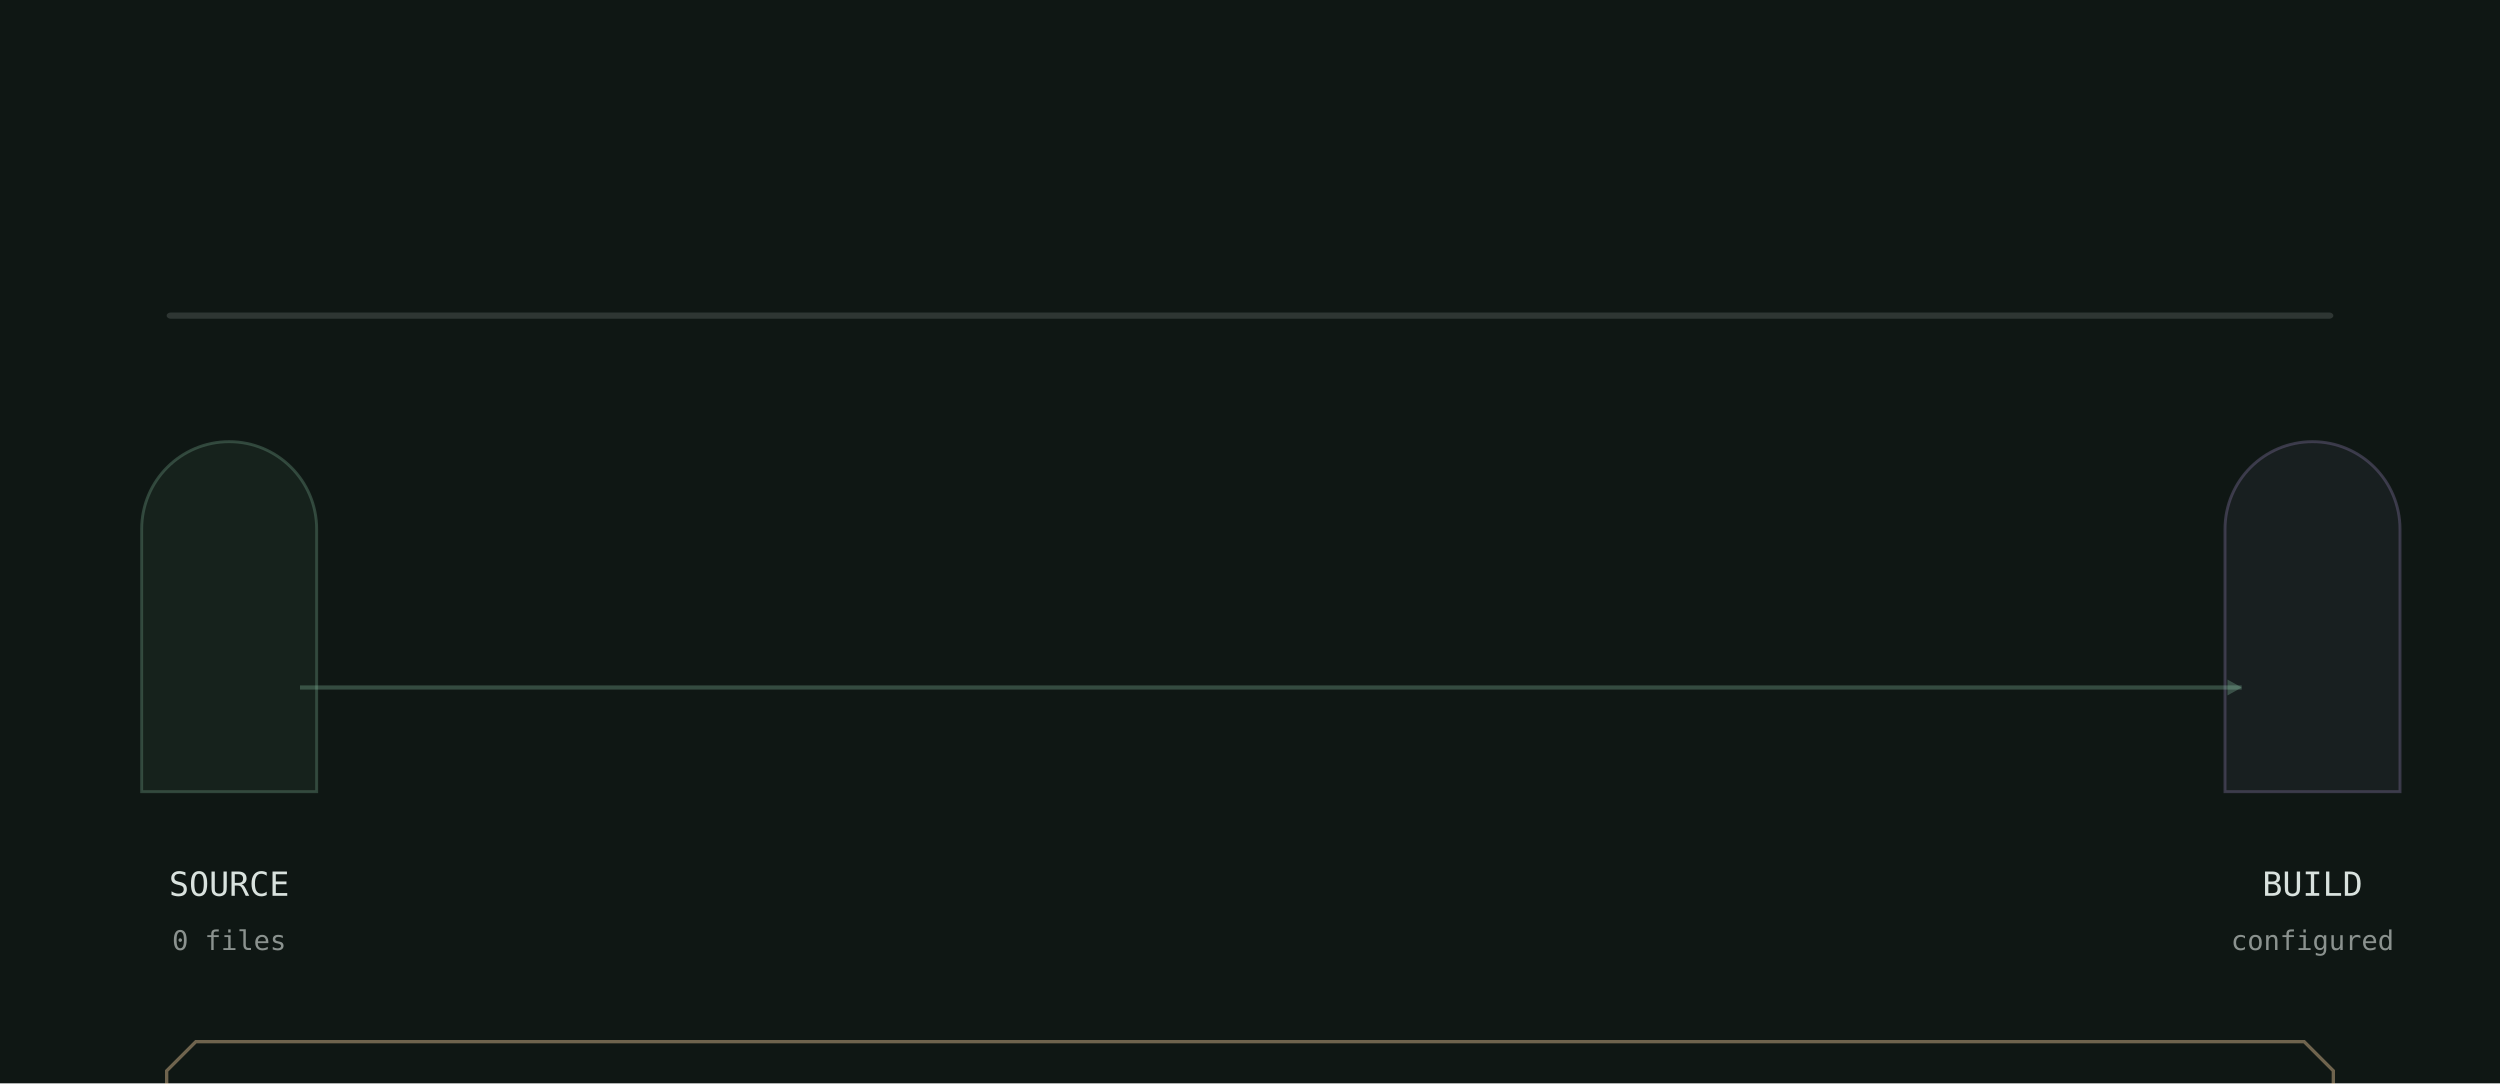
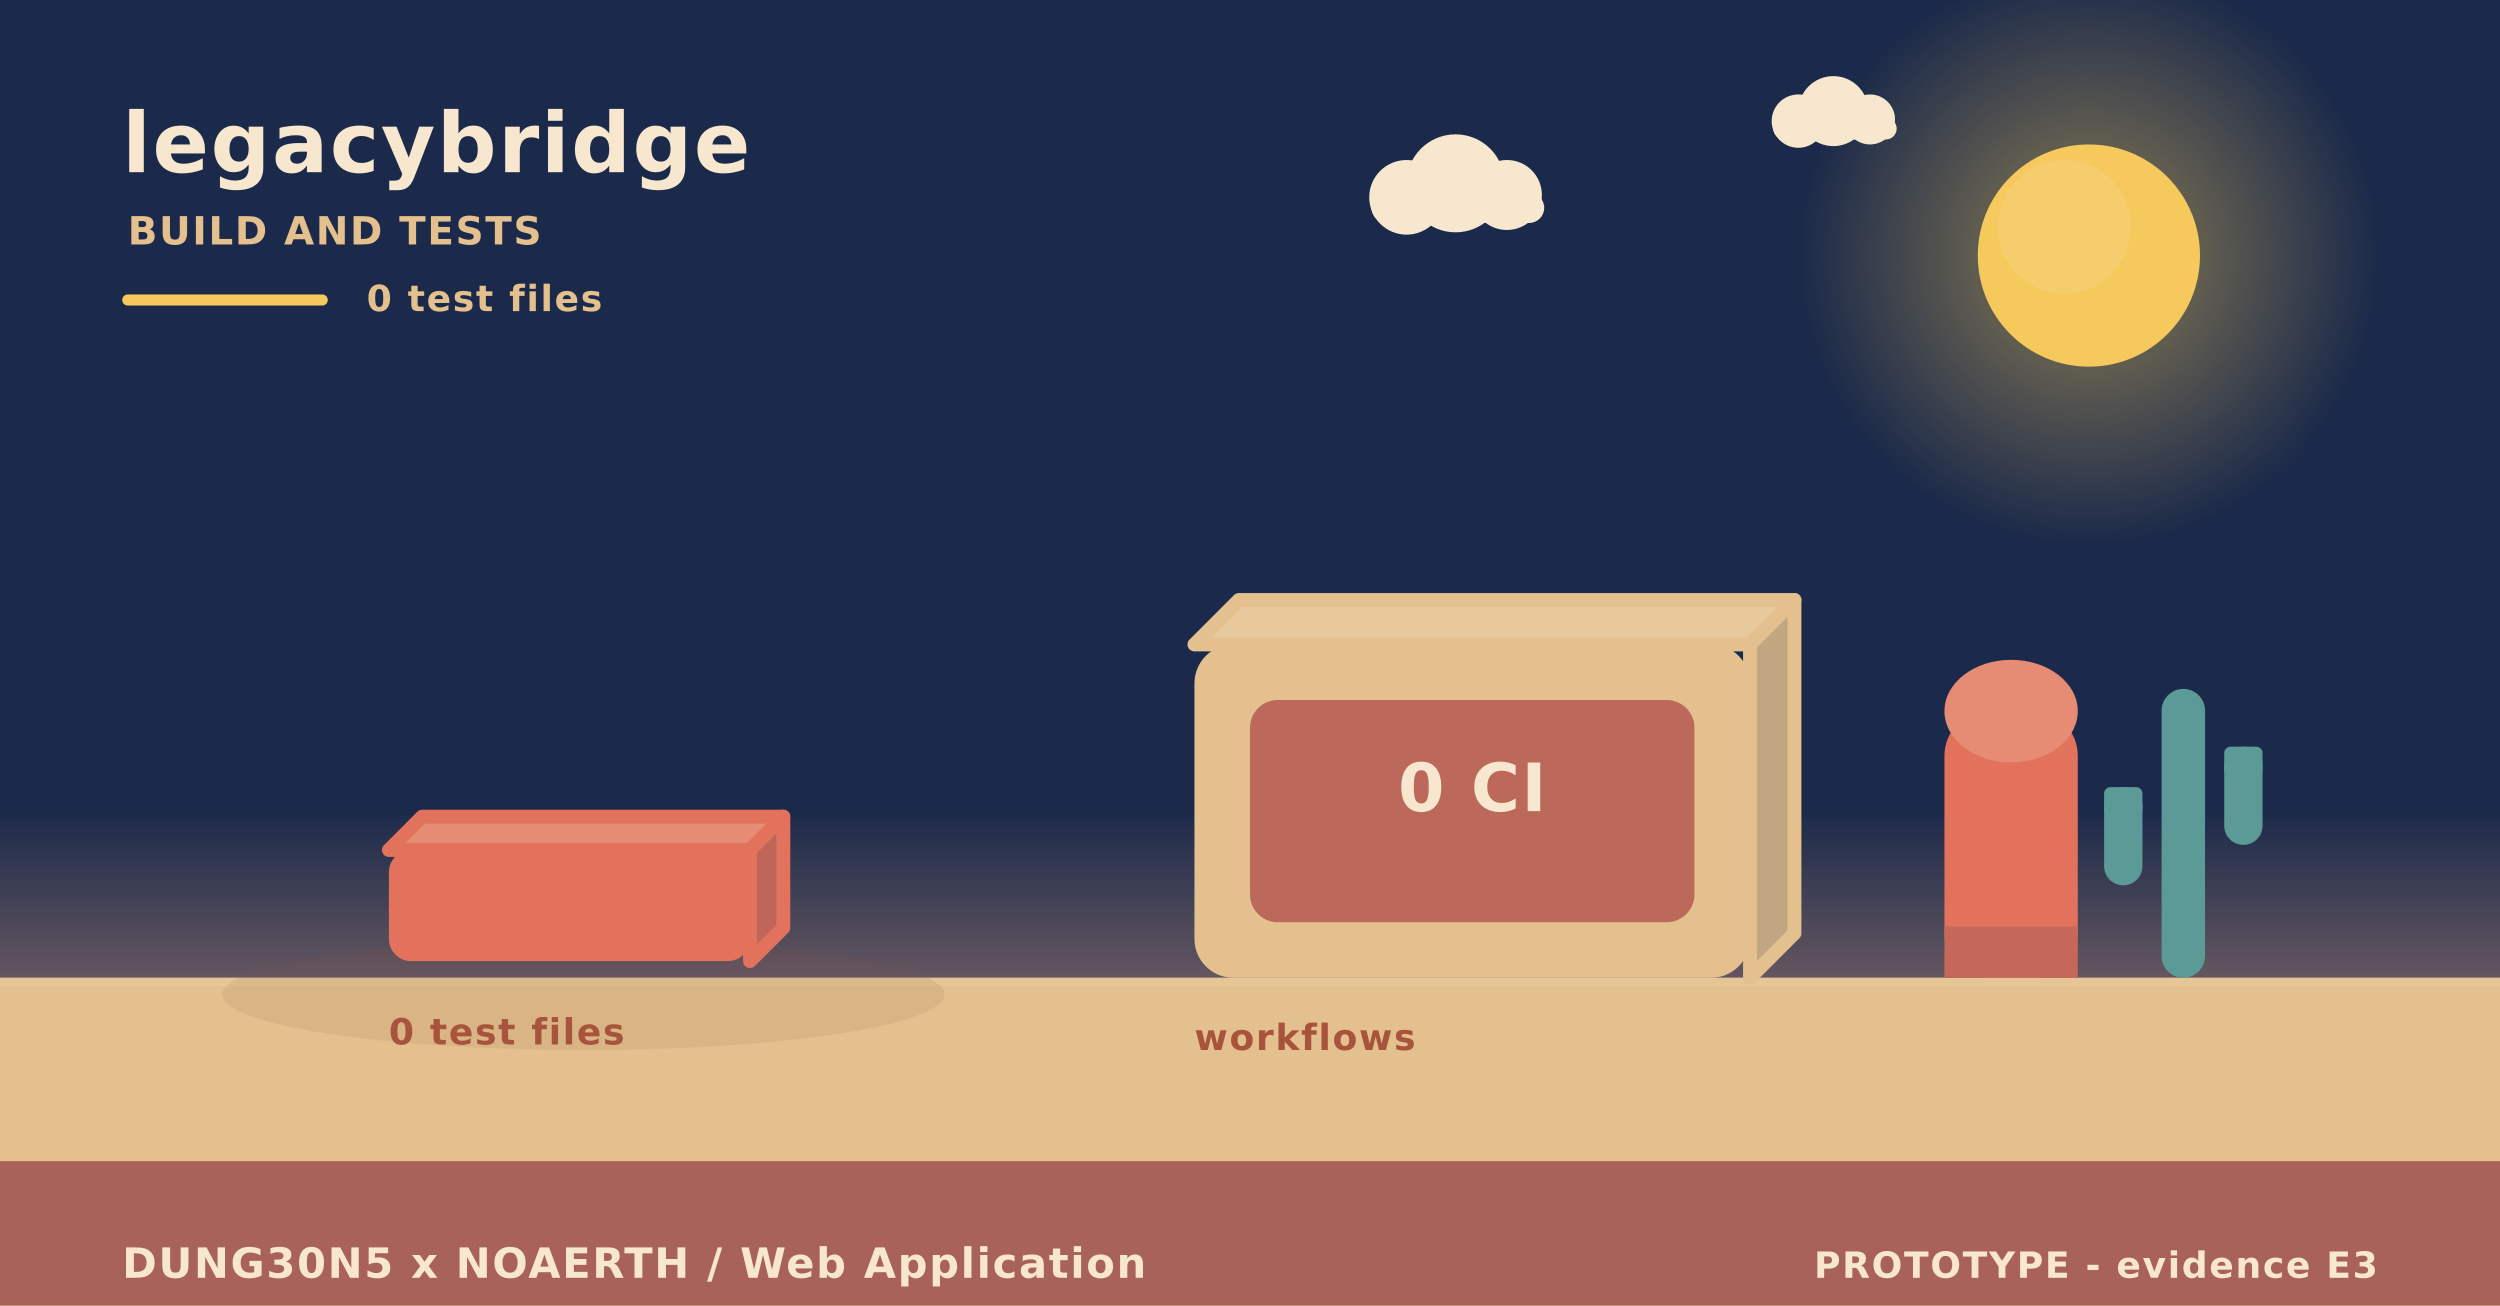
- <svg xmlns="http://www.w3.org/2000/svg" viewBox="0 0 1200 520" width="1200" height="520" role="img" aria-label="legacybridge build evidence">
-   <rect width="1200" height="520" fill="#0f1714" />
-   <defs>
-     <linearGradient id="gb" x1="0" y1="0" x2="1" y2="1">
-       <stop offset="0%" stop-color="#95d5b2" />
-       <stop offset="100%" stop-color="#b8a1e6" />
-     </linearGradient>
-   </defs>
-   <rect x="80.00" y="150.00" width="1040.00" height="3.00" rx="2.00" fill="rgba(240,248,244,0.140)" opacity="1.00" />
-   <path d="M68.00,380.00 L68.00,254.00 A42.00,42.00 0 0 1 152.00,254.00 L152.00,380.00 Z" fill="rgba(149,213,178,0.100)" opacity="0.55" stroke="rgba(149,213,178,0.450)" stroke-width="1.4" />
-   <polygon points="-192.26,189.00 -136.83,221.00 -136.83,157.00 -192.26,125.00" fill="#947c60" opacity="0.95" />
-   <polygon points="-247.68,221.00 -192.26,253.00 -192.26,189.00 -247.68,157.00" fill="#907eb3" opacity="0.95" />
-   <polygon points="-192.26,125.00 -136.83,157.00 -192.26,189.00 -247.68,157.00" fill="#95d5b2" opacity="0.95" />
-   <text x="110" y="430" font-family="ui-monospace,Menlo,monospace" font-size="16" fill="rgba(240,248,244,0.900)" text-anchor="middle">SOURCE</text>
-   <text x="110" y="456" font-family="ui-monospace,Menlo,monospace" font-size="13" fill="rgba(240,248,244,0.550)" text-anchor="middle">0 files</text>
-   <path d="M1068.00,380.00 L1068.00,254.00 A42.00,42.00 0 0 1 1152.00,254.00 L1152.00,380.00 Z" fill="rgba(184,161,230,0.100)" opacity="0.55" stroke="rgba(184,161,230,0.450)" stroke-width="1.4" />
-   <polygon points="673.77,689.00 729.19,721.00 729.19,657.00 673.77,625.00" fill="#947c60" opacity="0.95" />
-   <polygon points="618.34,721.00 673.77,753.00 673.77,689.00 618.34,657.00" fill="#907eb3" opacity="0.95" />
-   <polygon points="673.77,625.00 729.19,657.00 673.77,689.00 618.34,657.00" fill="#b8a1e6" opacity="0.95" />
-   <text x="1110" y="430" font-family="ui-monospace,Menlo,monospace" font-size="16" fill="rgba(240,248,244,0.900)" text-anchor="middle">BUILD</text>
-   <text x="1110" y="456" font-family="ui-monospace,Menlo,monospace" font-size="13" fill="rgba(240,248,244,0.550)" text-anchor="middle">configured</text>
-   <line x1="144.00" y1="330.00" x2="1076.00" y2="330.00" stroke="rgba(149,213,178,0.500)" stroke-width="2.00" opacity="0.55" />
-   <polygon points="1076.00,330.00 1069.20,326.20 1069.20,333.80" fill="rgba(149,213,178,0.500)" opacity="0.55" />
-   <path d="M94.00,500.00 H1106.00 L1120.00,514.00 V546.00 L1106.00,560.00 H94.00 L80.00,546.00 V514.00 Z" fill="none" stroke="rgba(255,214,165,0.500)" stroke-width="1.60" opacity="0.80" />
-   <text x="600" y="536" font-family="ui-monospace,Menlo,monospace" font-size="16" fill="rgba(255,214,165,0.950)" text-anchor="middle">no test suite present in this repository — shown as measured, not implied</text>
+ <svg xmlns="http://www.w3.org/2000/svg" width="900" height="470" viewBox="0 0 900 470" role="img" aria-label="legacybridge - how it is verified">
+   <linearGradient id="skyb" x1="0" y1="0" x2="0" y2="1">
+     <stop offset="0" stop-color="#1b2a4a" />
+     <stop offset="0.62" stop-color="#1b2a4a" />
+     <stop offset="1" stop-color="#f3ad8a" />
+   </linearGradient>
+   <rect width="900" height="470" fill="url(#skyb)" />
+   <radialGradient id="sunb">
+     <stop offset="0.35" stop-color="#f5c95c" stop-opacity="0.34" />
+     <stop offset="1" stop-color="#f5c95c" stop-opacity="0" />
+   </radialGradient>
+   <circle cx="752" cy="92" r="104" fill="url(#sunb)" />
+   <circle cx="752" cy="92" r="40" fill="#f5c95c" />
+   <circle cx="743.2" cy="81.6" r="24" fill="#f5d27e" opacity="0.5" />
+   <g>
+     <circle cx="524" cy="66" r="17.64" fill="#f6e7ce" />
+     <circle cx="506.36" cy="71.04" r="13.44" fill="#f6e7ce" />
+     <circle cx="542.48" cy="70.2" r="12.6" fill="#f6e7ce" />
+     <rect x="493.76" y="69.36" width="62.16" height="10.92" rx="5.46" fill="#f6e7ce" />
+   </g>
+   <g>
+     <circle cx="660" cy="40" r="12.6" fill="#f6e7ce" />
+     <circle cx="647.4" cy="43.6" r="9.6" fill="#f6e7ce" />
+     <circle cx="673.2" cy="43" r="9" fill="#f6e7ce" />
+     <rect x="638.4" y="42.4" width="44.4" height="7.8" rx="3.9" fill="#f6e7ce" />
+   </g>
+   <rect x="0" y="352" width="900" height="118" fill="#e3c08d" />
+   <rect x="0" y="352" width="900" height="3" fill="#e6c596" />
+   <text x="44" y="62" font-family="Verdana,DejaVu Sans,sans-serif" font-size="30" font-weight="700" letter-spacing="0.6" fill="#f6e7ce" text-anchor="start">legacybridge</text>
+   <text x="46" y="88" font-family="Verdana,DejaVu Sans,sans-serif" font-size="14" font-weight="700" letter-spacing="0.6" fill="#e3c08d" text-anchor="start">BUILD AND TESTS</text>
+   <rect x="44" y="106" width="74" height="4" rx="2" fill="#f5c95c" />
+   <text x="132" y="112" font-family="Verdana,DejaVu Sans,sans-serif" font-size="13" font-weight="700" letter-spacing="0.6" fill="#e3c08d" text-anchor="start">0 test files</text>
+   <ellipse cx="210" cy="358" rx="130" ry="20" fill="rgba(138,90,68,0.11)" />
+   <path d="M140,306 L270,306 L282,294 L152,294 Z" fill="#e68c74" stroke="#e2725b" stroke-width="5" stroke-linejoin="round" />
+   <path d="M270,306 L282,294 L282,334 L270,346 Z" fill="#c06658" stroke="#e2725b" stroke-width="5" stroke-linejoin="round" />
+   <rect x="140" y="306" width="130" height="40" rx="8" fill="#e2725b" />
+   <text x="140" y="376" font-family="Verdana,DejaVu Sans,sans-serif" font-size="13" font-weight="700" letter-spacing="0.6" fill="#a8543c" text-anchor="start">0 test files</text>
+   <path d="M430,232 L630,232 L646,216 L446,216 Z" fill="#e7c99b" stroke="#e3c08d" stroke-width="5" stroke-linejoin="round" />
+   <path d="M630,232 L646,216 L646,336 L630,352 Z" fill="#c1a682" stroke="#e3c08d" stroke-width="5" stroke-linejoin="round" />
+   <rect x="430" y="232" width="200" height="120" rx="14" fill="#e3c08d" />
+   <rect x="450" y="252" width="160" height="80" rx="10" fill="#ba6458" opacity="0.94" />
+   <text x="530" y="292" font-family="Verdana,DejaVu Sans,sans-serif" font-size="24" font-weight="700" letter-spacing="0.6" fill="#f6e7ce" text-anchor="middle">0 CI</text>
+   <text x="430" y="378" font-family="Verdana,DejaVu Sans,sans-serif" font-size="13" font-weight="700" letter-spacing="0.6" fill="#a8543c" text-anchor="start">workflows</text>
+   <rect x="700" y="256" width="48" height="96" rx="16" fill="#e2725b" />
+   <ellipse cx="724" cy="256" rx="24" ry="18.46" fill="#e68c74" />
+   <rect x="700" y="333.54" width="48" height="18.46" fill="#c66859" />
+   <rect x="778.18" y="248" width="15.64" height="104" rx="7.82" fill="#5b9a97" />
+   <rect x="757.48" y="283.36" width="13.8" height="35.36" rx="6.9" fill="#5b9a97" />
+   <rect x="757.48" y="283.36" width="13.8" height="10.4" rx="2.3" fill="#5b9a97" />
+   <rect x="800.72" y="268.8" width="13.8" height="35.36" rx="6.9" fill="#5b9a97" />
+   <rect x="800.72" y="268.8" width="13.8" height="10.4" rx="2.3" fill="#5b9a97" />
+   <rect x="0" y="418" width="900" height="52" rx="0" fill="#a65c56" opacity="0.94" />
+   <text x="44" y="460" font-family="Verdana,DejaVu Sans,sans-serif" font-size="15" font-weight="700" letter-spacing="0.6" fill="#f6e7ce" text-anchor="start">DUNG30N5 x NOAERTH  /  Web Application</text>
+   <text x="856" y="460" font-family="Verdana,DejaVu Sans,sans-serif" font-size="13" font-weight="700" letter-spacing="0.6" fill="#f6e7ce" text-anchor="end">PROTOTYPE  -  evidence E3</text>
</svg>
